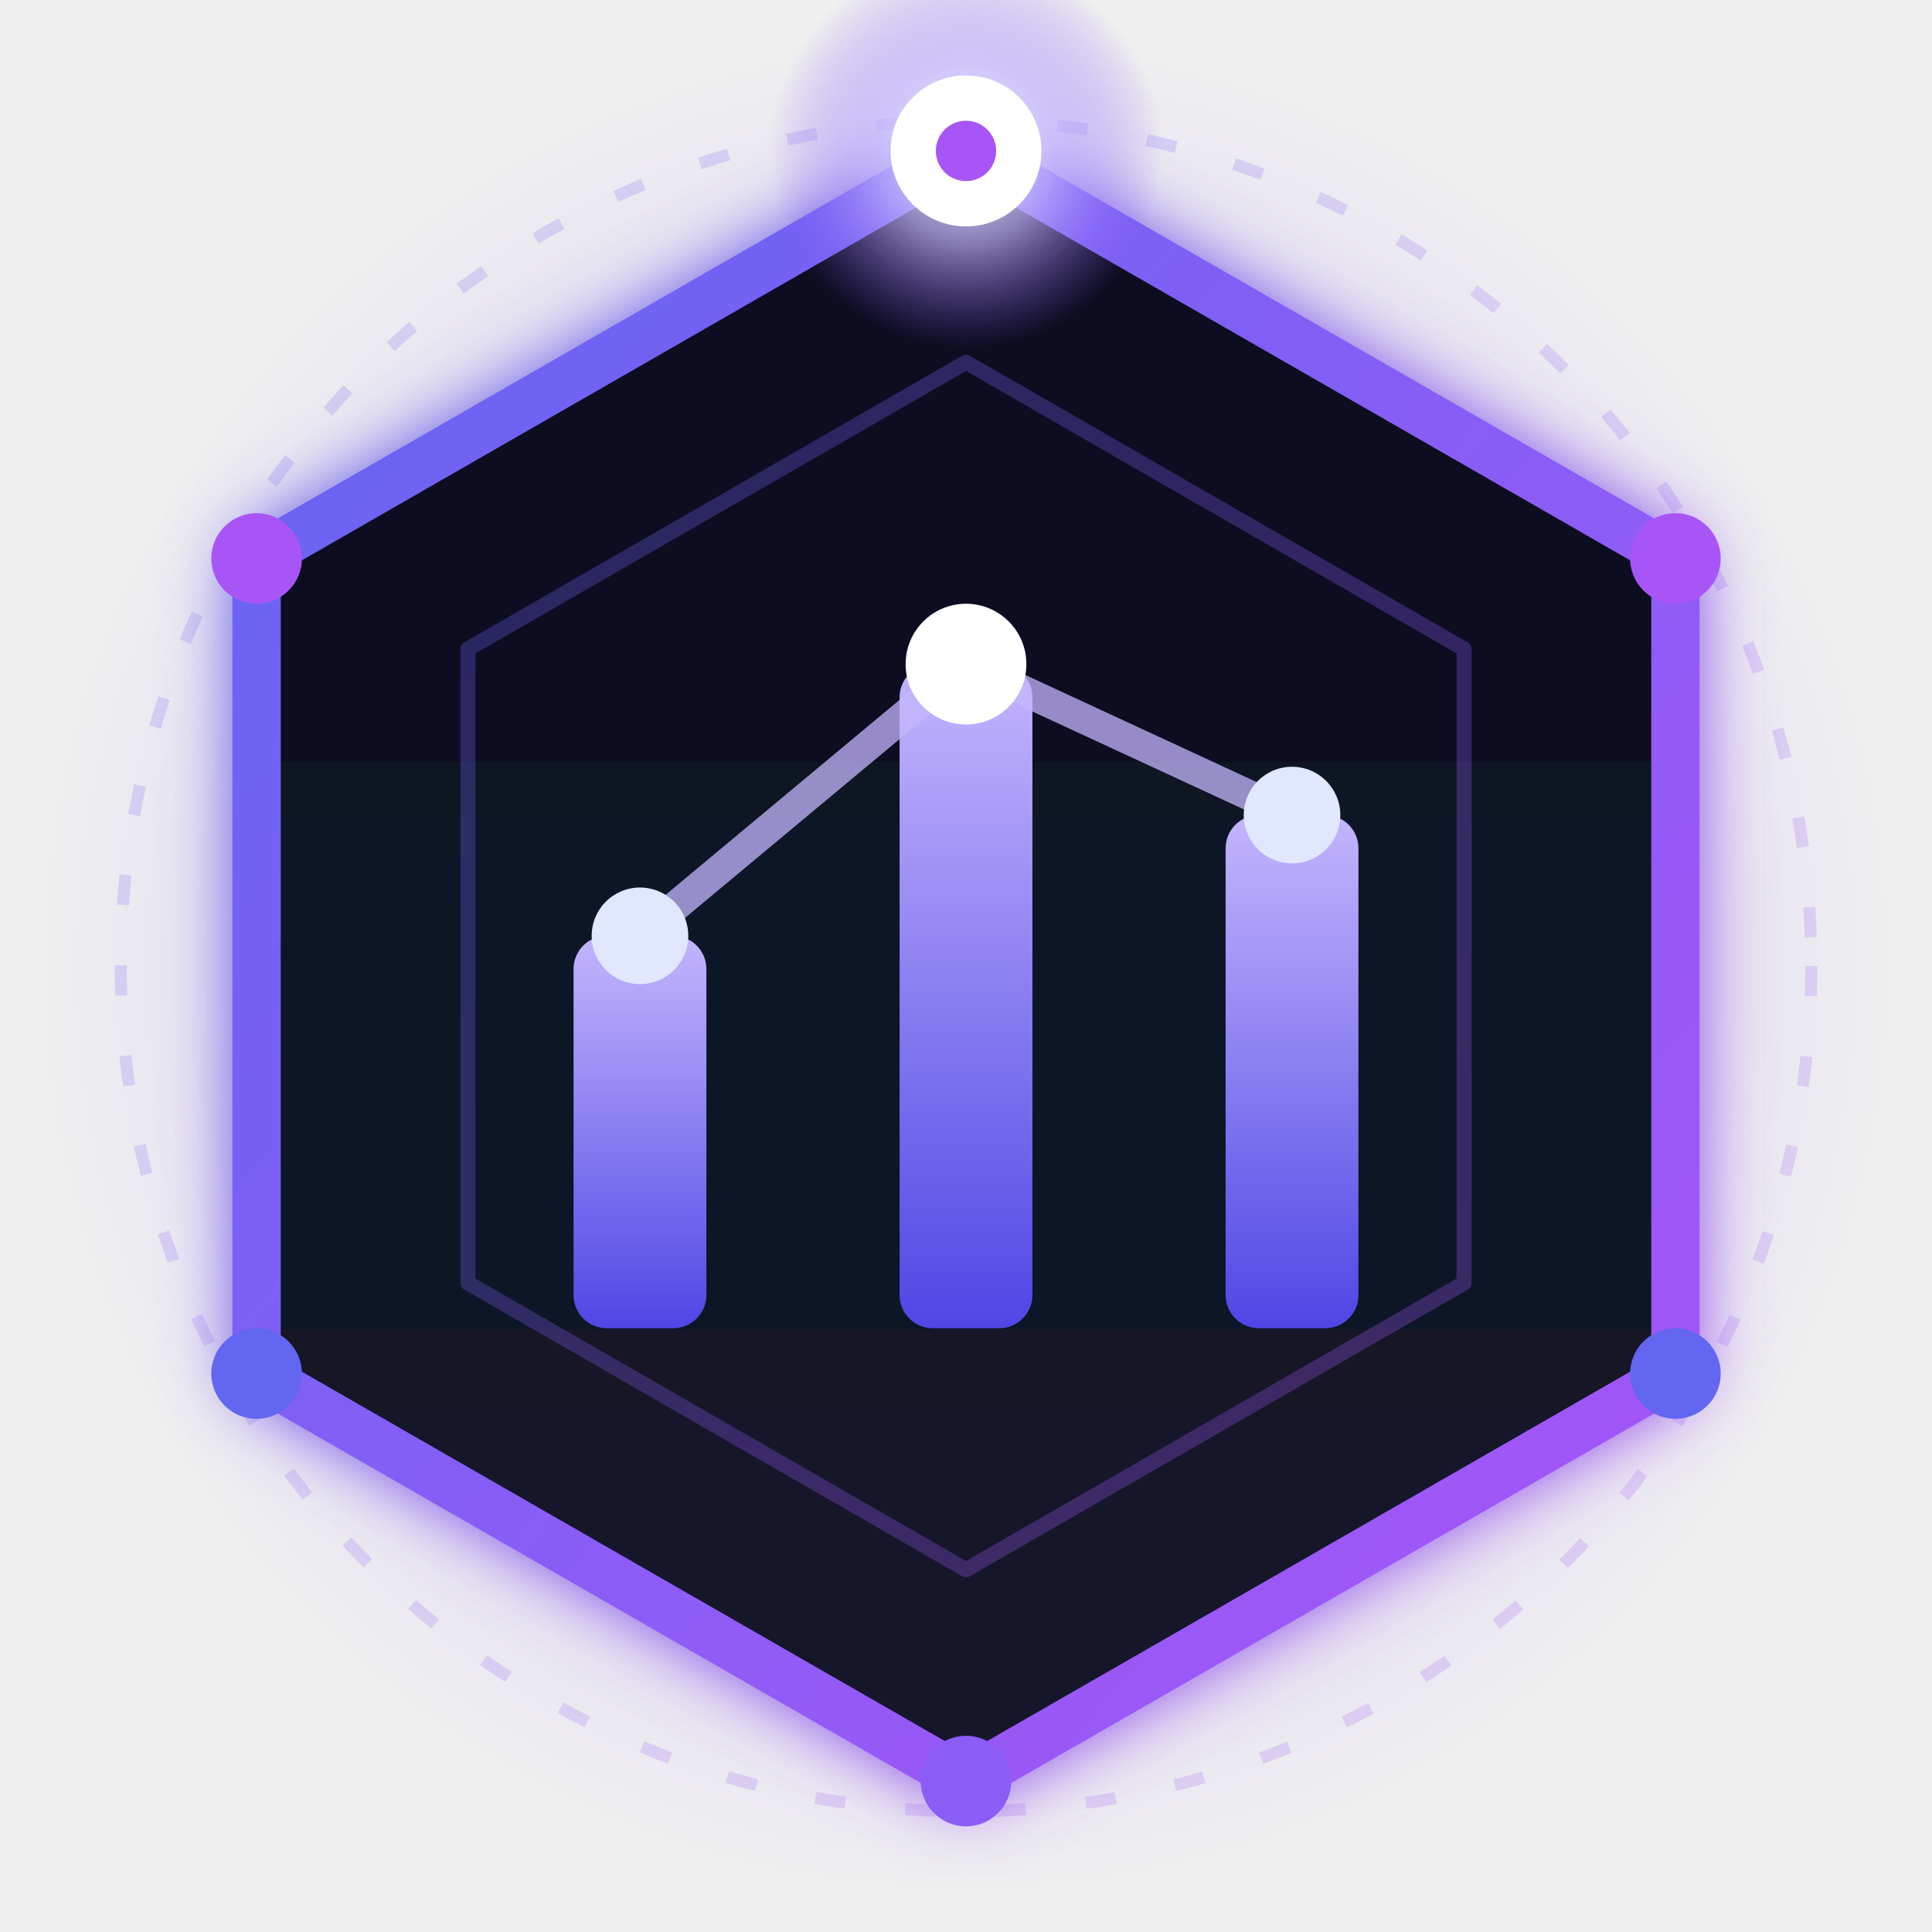
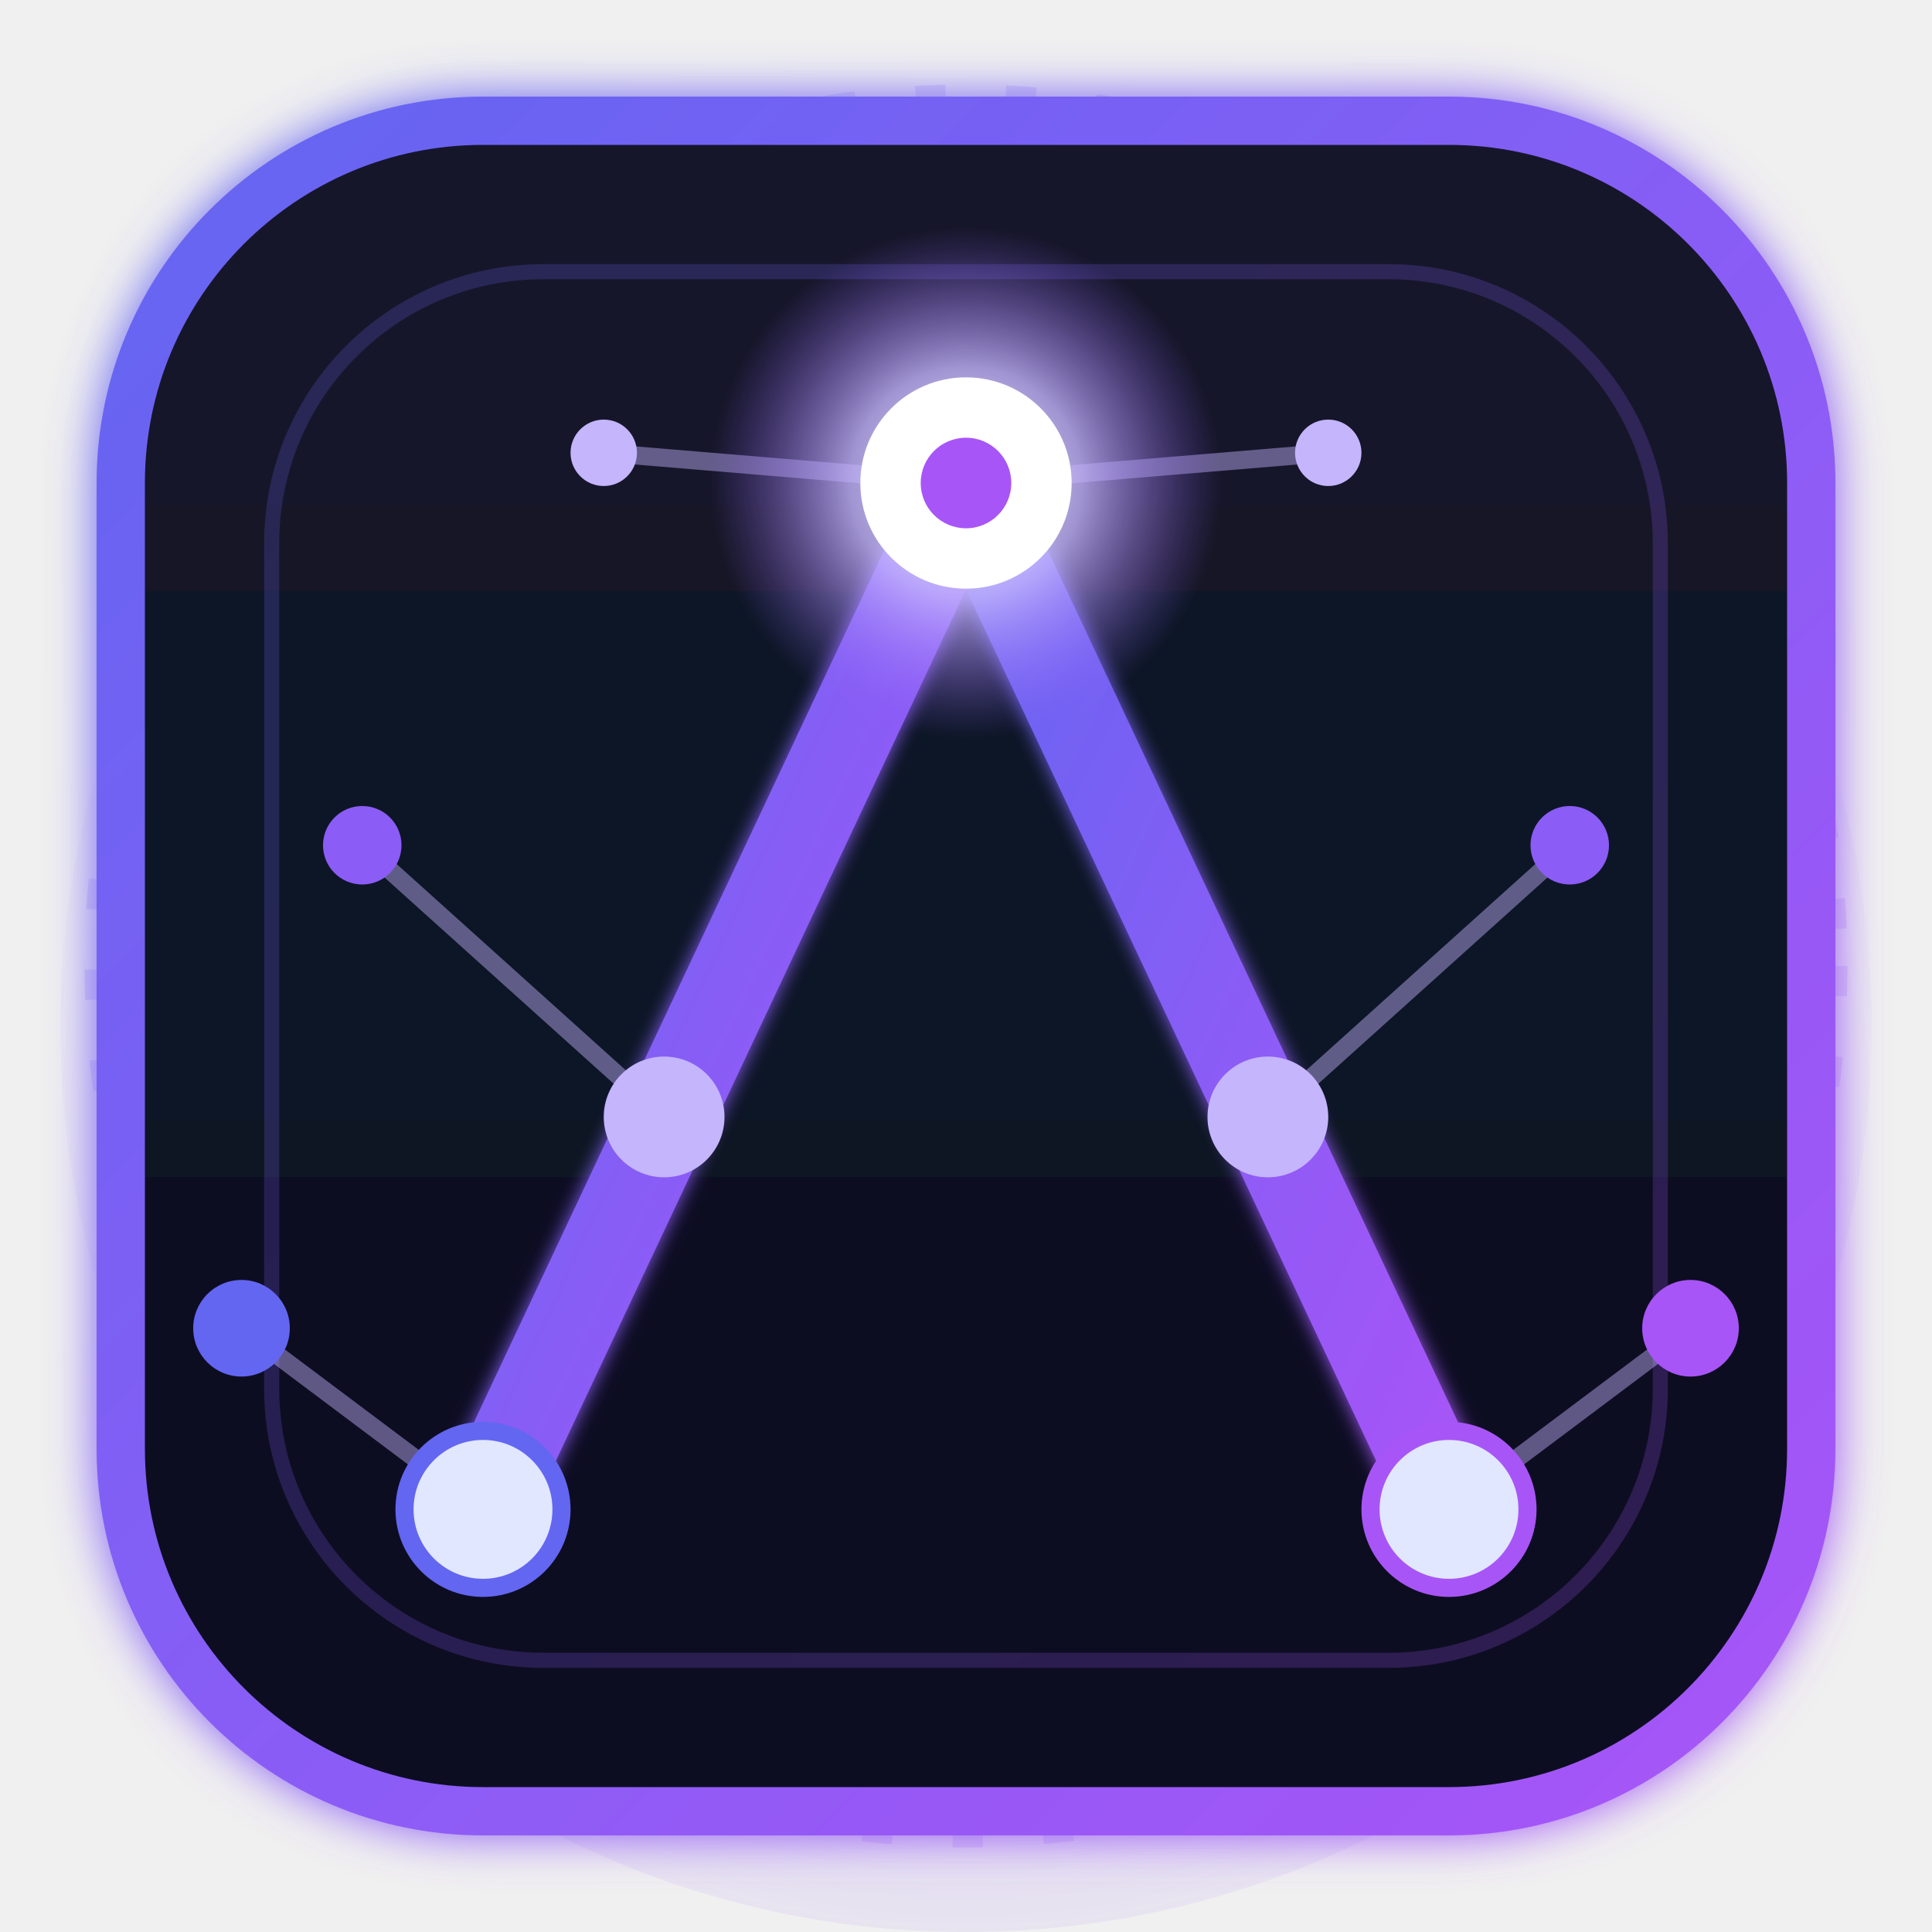
<svg xmlns="http://www.w3.org/2000/svg" viewBox="0 0 128 128" fill="none" role="img" aria-label="Agent BI">
  <defs>
-     <linearGradient id="hFrame" x1="0" y1="0" x2="1" y2="1">
+     <linearGradient id="hBrand" x1="0" y1="0" x2="1" y2="1">
      <stop offset="0" stop-color="#6366F1" />
      <stop offset="0.55" stop-color="#8B5CF6" />
      <stop offset="1" stop-color="#A855F7" />
    </linearGradient>
-     <linearGradient id="hBars" x1="0" y1="1" x2="0" y2="0">
-       <stop offset="0" stop-color="#4F46E5" />
-       <stop offset="1" stop-color="#C4B5FD" />
+     <linearGradient id="hChip" x1="0" y1="0" x2="0" y2="1">
+       <stop offset="0" stop-color="#14142B" />
+       <stop offset="1" stop-color="#0B1020" />
    </linearGradient>
-     <radialGradient id="hHalo" cx="0.5" cy="0.5" r="0.5">
+     <radialGradient id="hCore" cx="0.5" cy="0.5" r="0.5">
+       <stop offset="0" stop-color="#FFFFFF" stop-opacity="1" />
+       <stop offset="0.45" stop-color="#C4B5FD" stop-opacity="0.8" />
+       <stop offset="1" stop-color="#8B5CF6" stop-opacity="0" />
+     </radialGradient>
+     <radialGradient id="hHalo" cx="0.5" cy="0.55" r="0.55">
      <stop offset="0" stop-color="#8B5CF6" stop-opacity="0.45" />
      <stop offset="1" stop-color="#8B5CF6" stop-opacity="0" />
    </radialGradient>
-     <linearGradient id="hHexFill" x1="0" y1="0" x2="0" y2="1">
-       <stop offset="0" stop-color="#0B1020" />
-       <stop offset="1" stop-color="#14142B" />
-     </linearGradient>
-     <radialGradient id="hSpark" cx="0.5" cy="0.5" r="0.5">
-       <stop offset="0" stop-color="#FFFFFF" stop-opacity="1" />
-       <stop offset="0.45" stop-color="#C4B5FD" stop-opacity="0.7" />
-       <stop offset="1" stop-color="#8B5CF6" stop-opacity="0" />
-     </radialGradient>
    <filter id="hGlow" x="-30%" y="-30%" width="160%" height="160%">
-       <feGaussianBlur stdDeviation="2.2" result="b" />
+       <feGaussianBlur stdDeviation="1.6" result="b" />
+       <feMerge>
+         <feMergeNode in="b" />
+         <feMergeNode in="SourceGraphic" />
+       </feMerge>
+     </filter>
+     <filter id="hSoft" x="-30%" y="-30%" width="160%" height="160%">
+       <feGaussianBlur stdDeviation="0.6" result="b" />
      <feMerge>
        <feMergeNode in="b" />
        <feMergeNode in="SourceGraphic" />
      </feMerge>
    </filter>
  </defs>
-   <circle cx="64" cy="64" r="62" fill="url(#hHalo)" />
-   <circle cx="64" cy="64" r="56" fill="none" stroke="url(#hFrame)" stroke-width="0.8" stroke-opacity="0.2" stroke-dasharray="2 4" />
-   <polygon points="64,10 111,37 111,91 64,118 17,91 17,37" fill="url(#hHexFill)" stroke="url(#hFrame)" stroke-width="3.2" stroke-linejoin="round" filter="url(#hGlow)" />
-   <polygon points="64,24 97,43 97,85 64,104 31,85 31,43" fill="none" stroke="url(#hFrame)" stroke-width="1" stroke-opacity="0.3" stroke-linejoin="round" />
-   <line x1="34" y1="88" x2="94" y2="88" stroke="url(#hFrame)" stroke-width="1.6" stroke-opacity="0.4" stroke-linecap="round" />
-   <rect x="38" y="62" width="8.8" height="26" rx="2.2" fill="url(#hBars)" />
-   <rect x="59.6" y="44" width="8.8" height="44" rx="2.2" fill="url(#hBars)" />
-   <rect x="81.2" y="54" width="8.8" height="34" rx="2.2" fill="url(#hBars)" />
-   <path d="M42.4 62 L64 44 L85.6 54" fill="none" stroke="#C4B5FD" stroke-width="2" stroke-linecap="round" stroke-linejoin="round" opacity="0.75" />
-   <circle cx="42.4" cy="62" r="3.2" fill="#E0E7FF" />
-   <circle cx="64" cy="44" r="4" fill="#FFFFFF" />
-   <circle cx="85.6" cy="54" r="3.2" fill="#E0E7FF" />
-   <circle cx="64" cy="10" r="13" fill="url(#hSpark)" />
-   <circle cx="64" cy="10" r="5" fill="#FFFFFF" />
-   <circle cx="64" cy="10" r="2" fill="#A855F7" />
-   <circle cx="111" cy="37" r="3" fill="#A855F7" />
-   <circle cx="111" cy="91" r="3" fill="#6366F1" />
-   <circle cx="64" cy="118" r="3" fill="#8B5CF6" />
-   <circle cx="17" cy="91" r="3" fill="#6366F1" />
-   <circle cx="17" cy="37" r="3" fill="#A855F7" />
+   <circle cx="64" cy="68" r="60" fill="url(#hHalo)" />
+   <circle cx="64" cy="64" r="58" fill="none" stroke="url(#hBrand)" stroke-width="0.8" stroke-opacity="0.18" stroke-dasharray="2 4" />
+   <rect x="8" y="8" width="112" height="112" rx="24" ry="24" fill="url(#hChip)" stroke="url(#hBrand)" stroke-width="3.2" filter="url(#hGlow)" />
+   <rect x="18" y="18" width="92" height="92" rx="18" ry="18" fill="none" stroke="url(#hBrand)" stroke-width="1" stroke-opacity="0.22" />
+   <g stroke="url(#hBrand)" stroke-width="0.7" stroke-opacity="0.14">
+     <line x1="18" y1="48" x2="110" y2="48" />
+     <line x1="18" y1="80" x2="110" y2="80" />
+     <line x1="48" y1="18" x2="48" y2="110" />
+     <line x1="80" y1="18" x2="80" y2="110" />
+   </g>
+   <g stroke="#C4B5FD" stroke-width="1.2" stroke-opacity="0.45" stroke-linecap="round">
+     <line x1="32" y1="100" x2="44" y2="74" />
+     <line x1="96" y1="100" x2="84" y2="74" />
+     <line x1="32" y1="100" x2="16" y2="88" />
+     <line x1="96" y1="100" x2="112" y2="88" />
+     <line x1="44" y1="74" x2="24" y2="56" />
+     <line x1="84" y1="74" x2="104" y2="56" />
+     <line x1="64" y1="32" x2="40" y2="30" />
+     <line x1="64" y1="32" x2="88" y2="30" />
+   </g>
+   <g filter="url(#hSoft)">
+     <line x1="32" y1="100" x2="64" y2="32" stroke="url(#hBrand)" stroke-width="6" stroke-linecap="round" />
+     <line x1="96" y1="100" x2="64" y2="32" stroke="url(#hBrand)" stroke-width="6" stroke-linecap="round" />
+     <line x1="44" y1="74" x2="84" y2="74" stroke="url(#hBrand)" stroke-width="4.8" stroke-linecap="round" />
+   </g>
+   <circle cx="32" cy="100" r="5.2" fill="#E0E7FF" stroke="#6366F1" stroke-width="1.2" />
+   <circle cx="96" cy="100" r="5.2" fill="#E0E7FF" stroke="#A855F7" stroke-width="1.2" />
+   <circle cx="44" cy="74" r="4" fill="#C4B5FD" />
+   <circle cx="84" cy="74" r="4" fill="#C4B5FD" />
+   <circle cx="16" cy="88" r="3.2" fill="#6366F1" />
+   <circle cx="112" cy="88" r="3.2" fill="#A855F7" />
+   <circle cx="24" cy="56" r="2.6" fill="#8B5CF6" />
+   <circle cx="104" cy="56" r="2.6" fill="#8B5CF6" />
+   <circle cx="40" cy="30" r="2.2" fill="#C4B5FD" />
+   <circle cx="88" cy="30" r="2.2" fill="#C4B5FD" />
+   <circle cx="64" cy="32" r="17" fill="url(#hCore)" />
+   <circle cx="64" cy="32" r="7" fill="#FFFFFF" />
+   <circle cx="64" cy="32" r="3" fill="#A855F7" />
</svg>
